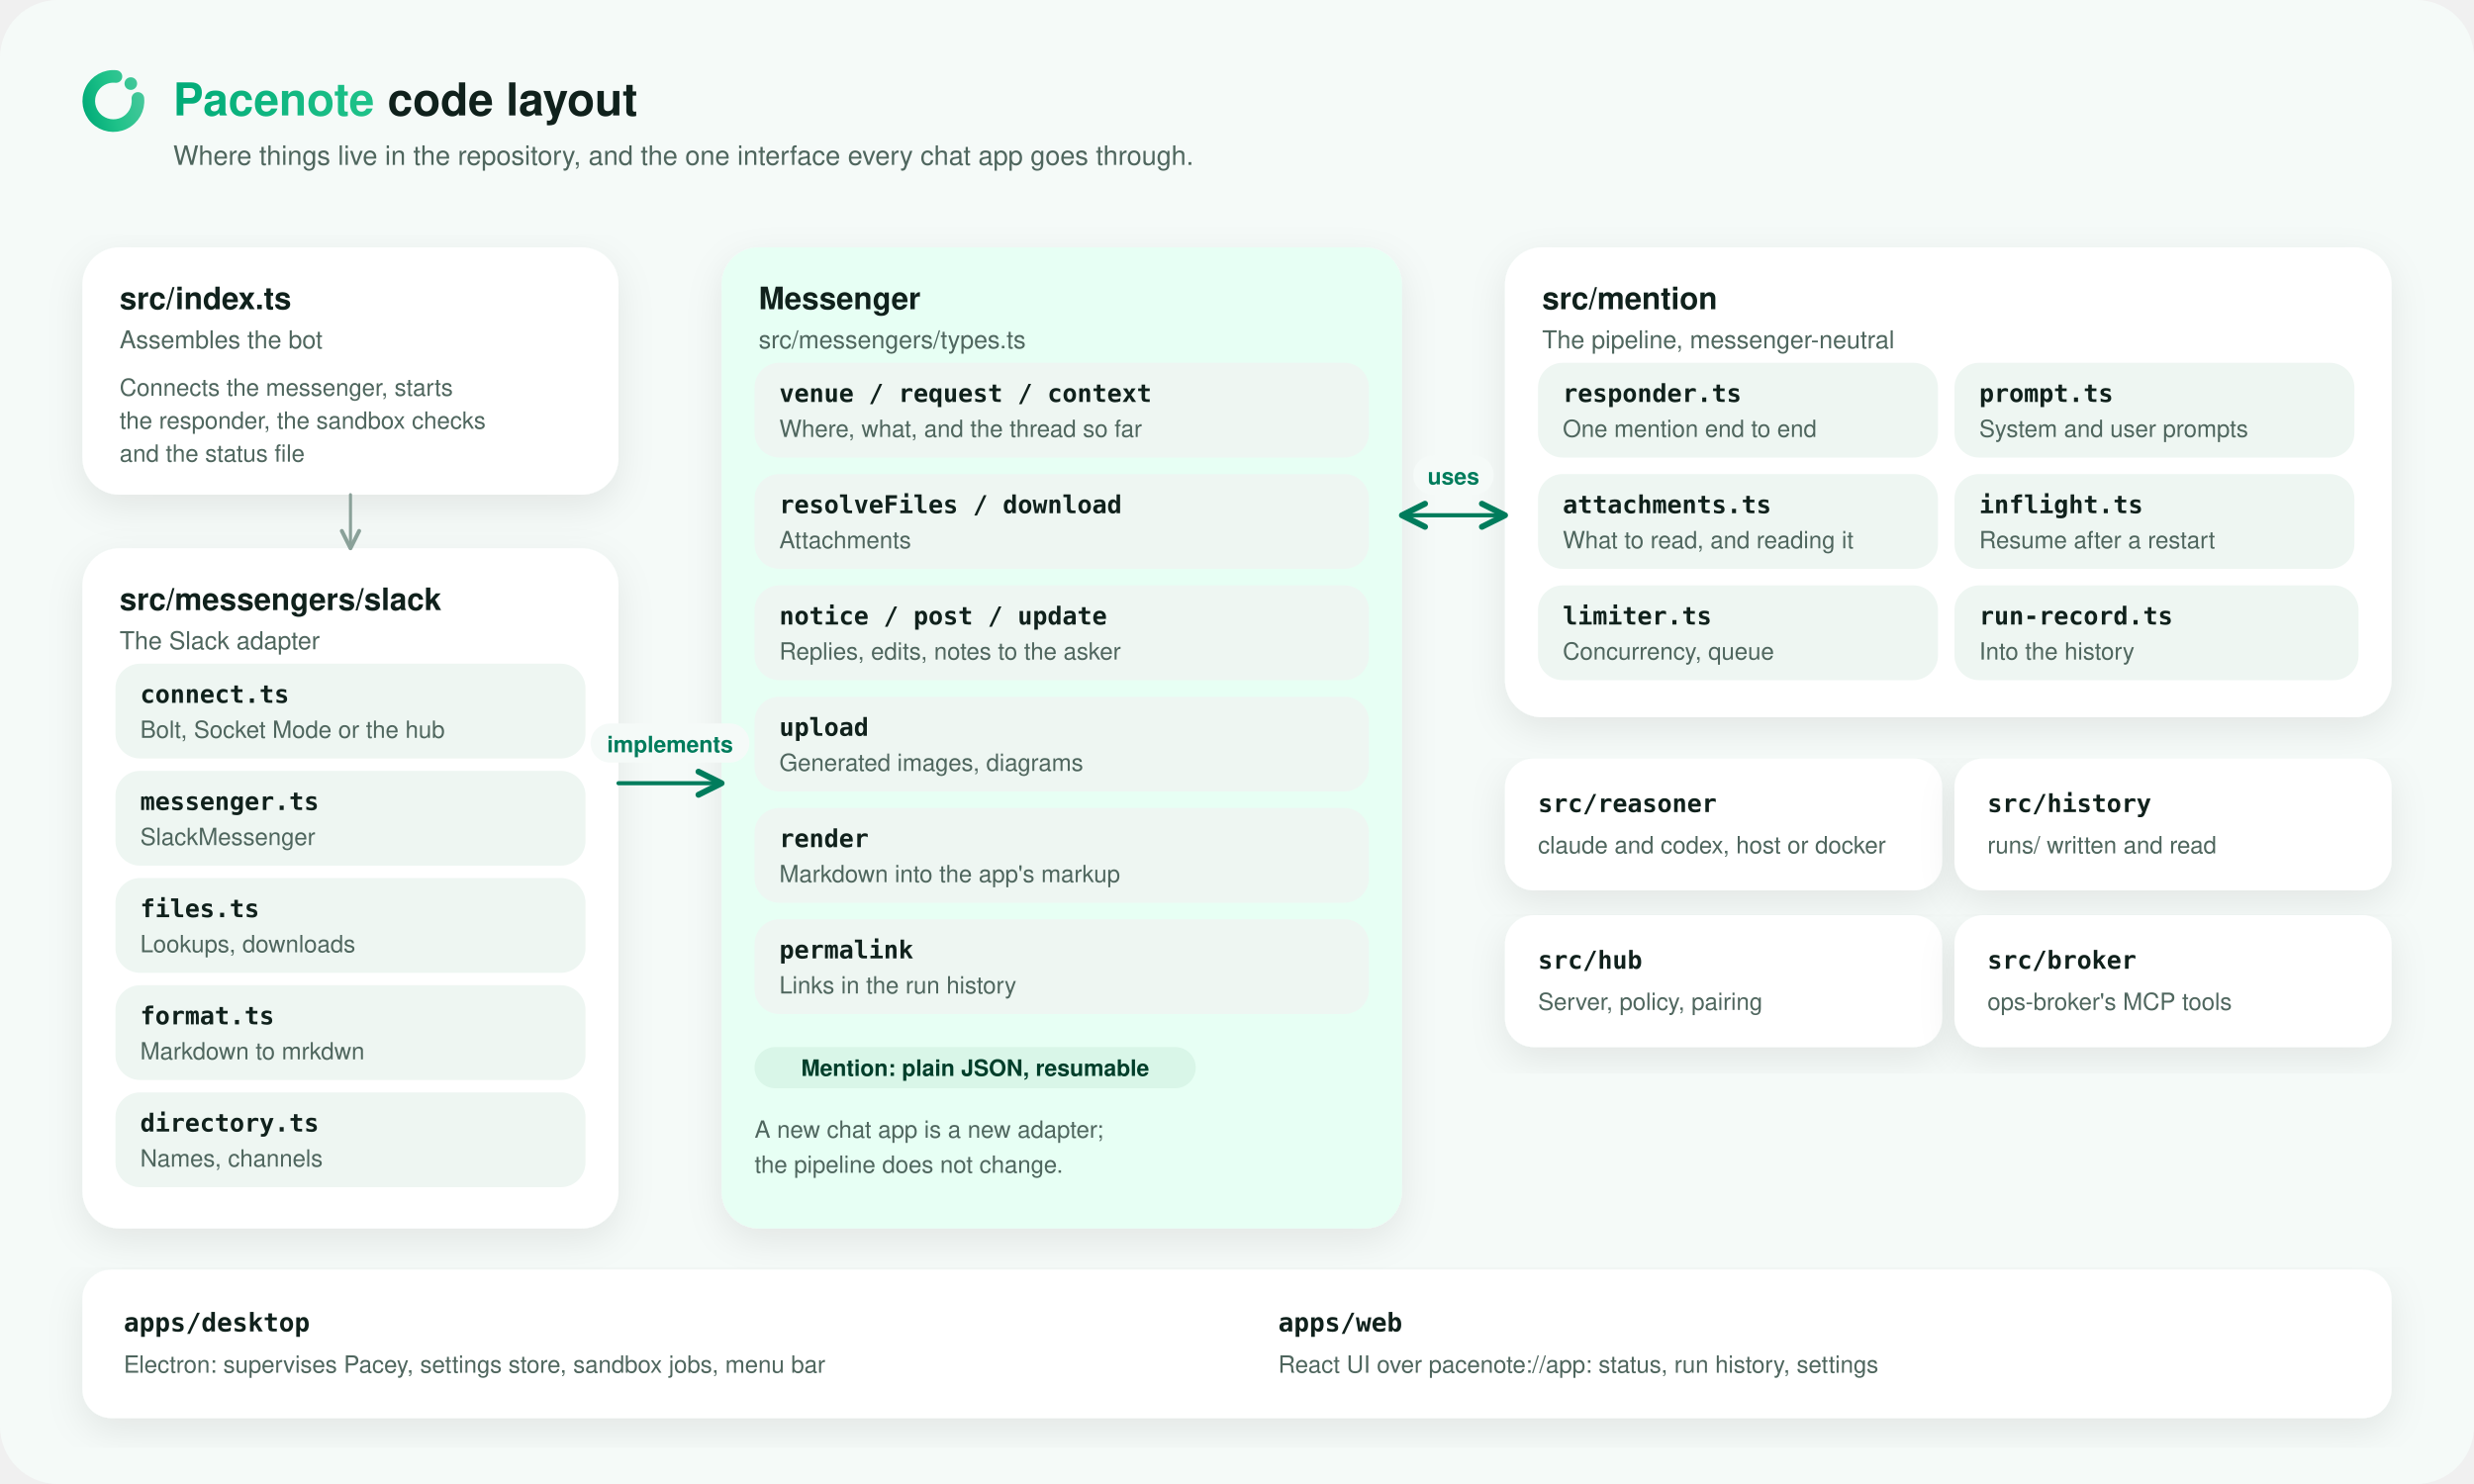
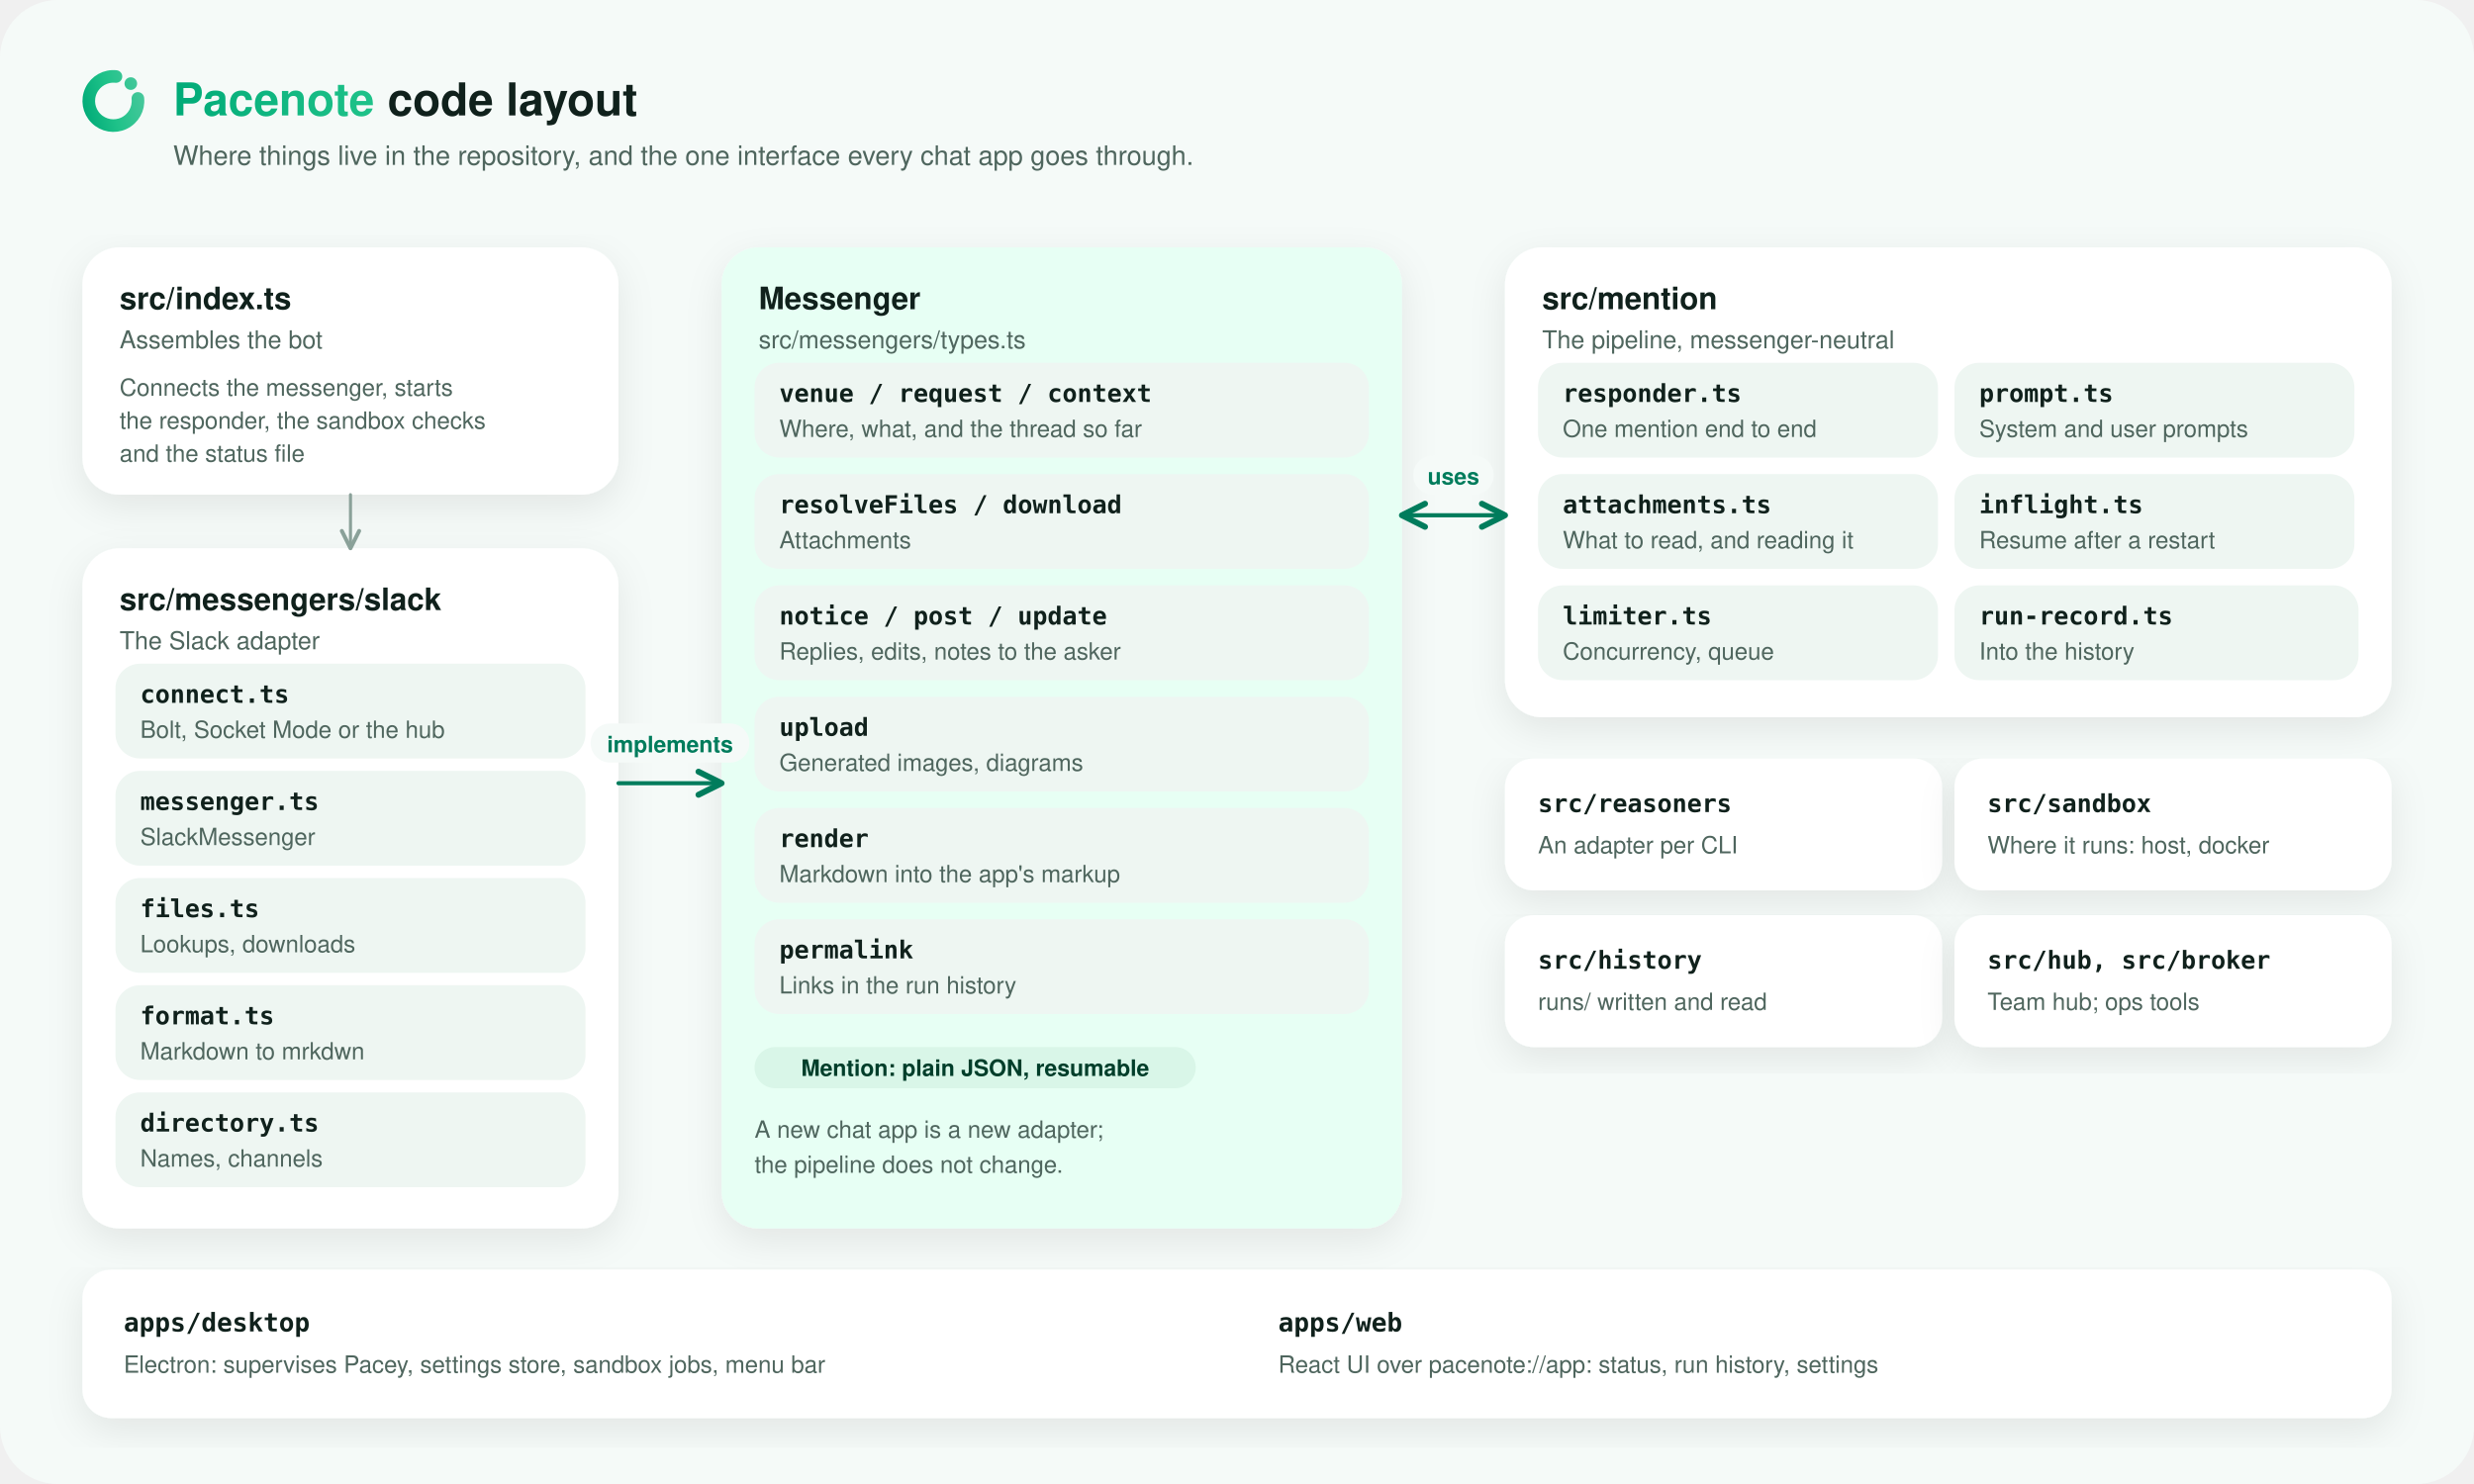
<svg xmlns="http://www.w3.org/2000/svg" width="1200" height="720" viewBox="0 0 1200 720" role="img" aria-label="Pacenote code layout">
  <defs>
    <linearGradient id="mark" x1="0" y1="1" x2="1" y2="0">
      <stop offset="0" stop-color="#01ab78" />
      <stop offset="0.46" stop-color="#1fc289" />
      <stop offset="1" stop-color="#48c89c" />
    </linearGradient>
    <linearGradient id="mark-big" gradientUnits="userSpaceOnUse" x1="54" y1="314" x2="458" y2="198">
      <stop offset="0" stop-color="#01ab78" />
      <stop offset="0.46" stop-color="#1fc289" />
      <stop offset="1" stop-color="#48c89c" />
    </linearGradient>
    <linearGradient id="wordmark" x1="0" y1="0" x2="1" y2="0">
      <stop offset="0" stop-color="#01ab78" />
      <stop offset="1" stop-color="#1fc289" />
    </linearGradient>
    <filter id="shadow" x="-10%" y="-10%" width="120%" height="130%">
      <feDropShadow dx="0" dy="6" stdDeviation="9" flood-color="#0f2a20" flood-opacity="0.08" />
    </filter>
    <marker id="arrow" viewBox="0 0 10 10" refX="8.5" refY="5" markerWidth="8" markerHeight="8" orient="auto-start-reverse">
      <path d="M1.5 1.5L8.5 5L1.5 8.5" fill="none" stroke="#8aa199" stroke-width="1.6" stroke-linecap="round" stroke-linejoin="round" />
    </marker>
    <marker id="arrow-main" viewBox="0 0 10 10" refX="8.5" refY="5" markerWidth="8" markerHeight="8" orient="auto-start-reverse">
      <path d="M1.5 1.5L8.5 5L1.5 8.5" fill="none" stroke="#007c5c" stroke-width="1.8" stroke-linecap="round" stroke-linejoin="round" />
    </marker>
  </defs>
  <rect width="1200" height="720" rx="28" fill="#f5faf8" />
  <g transform="translate(36.35922 30.35922) scale(0.07281553)">
    <path d="M273.1 92.9A164 164 0 1 0 419.1 238.9" fill="none" stroke="url(#mark-big)" stroke-width="84" stroke-linecap="round" />
    <circle cx="372" cy="140" r="42" fill="url(#mark-big)" />
  </g>
  <text x="84" y="56" font-family="-apple-system, BlinkMacSystemFont, 'Segoe UI', Pretendard, 'Noto Sans KR', Helvetica, Arial, sans-serif" font-size="22" font-weight="700" fill="url(#wordmark)" text-anchor="start">Pacenote</text>
  <text x="188" y="56" font-family="-apple-system, BlinkMacSystemFont, 'Segoe UI', Pretendard, 'Noto Sans KR', Helvetica, Arial, sans-serif" font-size="22" font-weight="600" fill="#10211c" text-anchor="start">code layout</text>
  <text x="84" y="80" font-family="-apple-system, BlinkMacSystemFont, 'Segoe UI', Pretendard, 'Noto Sans KR', Helvetica, Arial, sans-serif" font-size="13" font-weight="400" fill="#4f665e" text-anchor="start">Where things live in the repository, and the one interface every chat app goes through.</text>
  <rect x="40" y="120" width="260" height="120" rx="18" fill="#ffffff" filter="url(#shadow)" />
  <text x="58" y="150" font-family="-apple-system, BlinkMacSystemFont, 'Segoe UI', Pretendard, 'Noto Sans KR', Helvetica, Arial, sans-serif" font-size="15" font-weight="600" fill="#10211c" text-anchor="start">src/index.ts</text>
  <text x="58" y="169" font-family="-apple-system, BlinkMacSystemFont, 'Segoe UI', Pretendard, 'Noto Sans KR', Helvetica, Arial, sans-serif" font-size="12" font-weight="400" fill="#4f665e" text-anchor="start">Assembles the bot</text>
  <text x="58" y="192" font-family="-apple-system, BlinkMacSystemFont, 'Segoe UI', Pretendard, 'Noto Sans KR', Helvetica, Arial, sans-serif" font-size="11.5" font-weight="400" fill="#4f665e" text-anchor="start">Connects the messenger, starts</text>
  <text x="58" y="208" font-family="-apple-system, BlinkMacSystemFont, 'Segoe UI', Pretendard, 'Noto Sans KR', Helvetica, Arial, sans-serif" font-size="11.5" font-weight="400" fill="#4f665e" text-anchor="start">the responder, the sandbox checks</text>
  <text x="58" y="224" font-family="-apple-system, BlinkMacSystemFont, 'Segoe UI', Pretendard, 'Noto Sans KR', Helvetica, Arial, sans-serif" font-size="11.5" font-weight="400" fill="#4f665e" text-anchor="start">and the status file</text>
  <rect x="40" y="266" width="260" height="330" rx="18" fill="#ffffff" filter="url(#shadow)" />
  <text x="58" y="296" font-family="-apple-system, BlinkMacSystemFont, 'Segoe UI', Pretendard, 'Noto Sans KR', Helvetica, Arial, sans-serif" font-size="15" font-weight="600" fill="#10211c" text-anchor="start">src/messengers/slack</text>
  <text x="58" y="315" font-family="-apple-system, BlinkMacSystemFont, 'Segoe UI', Pretendard, 'Noto Sans KR', Helvetica, Arial, sans-serif" font-size="12" font-weight="400" fill="#4f665e" text-anchor="start">The Slack adapter</text>
  <rect x="56" y="322" width="228" height="46" rx="12" fill="#eef6f2" />
  <text x="68" y="341" font-family="ui-monospace, 'SF Mono', 'JetBrains Mono', Menlo, Consolas, monospace" font-size="12" font-weight="600" fill="#10211c" text-anchor="start">connect.ts</text>
  <text x="68" y="358" font-family="-apple-system, BlinkMacSystemFont, 'Segoe UI', Pretendard, 'Noto Sans KR', Helvetica, Arial, sans-serif" font-size="11.5" font-weight="400" fill="#4f665e" text-anchor="start">Bolt, Socket Mode or the hub</text>
  <rect x="56" y="374" width="228" height="46" rx="12" fill="#eef6f2" />
  <text x="68" y="393" font-family="ui-monospace, 'SF Mono', 'JetBrains Mono', Menlo, Consolas, monospace" font-size="12" font-weight="600" fill="#10211c" text-anchor="start">messenger.ts</text>
  <text x="68" y="410" font-family="-apple-system, BlinkMacSystemFont, 'Segoe UI', Pretendard, 'Noto Sans KR', Helvetica, Arial, sans-serif" font-size="11.5" font-weight="400" fill="#4f665e" text-anchor="start">SlackMessenger</text>
  <rect x="56" y="426" width="228" height="46" rx="12" fill="#eef6f2" />
  <text x="68" y="445" font-family="ui-monospace, 'SF Mono', 'JetBrains Mono', Menlo, Consolas, monospace" font-size="12" font-weight="600" fill="#10211c" text-anchor="start">files.ts</text>
  <text x="68" y="462" font-family="-apple-system, BlinkMacSystemFont, 'Segoe UI', Pretendard, 'Noto Sans KR', Helvetica, Arial, sans-serif" font-size="11.5" font-weight="400" fill="#4f665e" text-anchor="start">Lookups, downloads</text>
  <rect x="56" y="478" width="228" height="46" rx="12" fill="#eef6f2" />
  <text x="68" y="497" font-family="ui-monospace, 'SF Mono', 'JetBrains Mono', Menlo, Consolas, monospace" font-size="12" font-weight="600" fill="#10211c" text-anchor="start">format.ts</text>
  <text x="68" y="514" font-family="-apple-system, BlinkMacSystemFont, 'Segoe UI', Pretendard, 'Noto Sans KR', Helvetica, Arial, sans-serif" font-size="11.5" font-weight="400" fill="#4f665e" text-anchor="start">Markdown to mrkdwn</text>
  <rect x="56" y="530" width="228" height="46" rx="12" fill="#eef6f2" />
  <text x="68" y="549" font-family="ui-monospace, 'SF Mono', 'JetBrains Mono', Menlo, Consolas, monospace" font-size="12" font-weight="600" fill="#10211c" text-anchor="start">directory.ts</text>
  <text x="68" y="566" font-family="-apple-system, BlinkMacSystemFont, 'Segoe UI', Pretendard, 'Noto Sans KR', Helvetica, Arial, sans-serif" font-size="11.5" font-weight="400" fill="#4f665e" text-anchor="start">Names, channels</text>
  <rect x="350" y="120" width="330" height="476" rx="18" fill="#e7fff4" filter="url(#shadow)" />
  <text x="368" y="150" font-family="-apple-system, BlinkMacSystemFont, 'Segoe UI', Pretendard, 'Noto Sans KR', Helvetica, Arial, sans-serif" font-size="15" font-weight="600" fill="#10211c" text-anchor="start">Messenger</text>
  <text x="368" y="169" font-family="-apple-system, BlinkMacSystemFont, 'Segoe UI', Pretendard, 'Noto Sans KR', Helvetica, Arial, sans-serif" font-size="12" font-weight="400" fill="#4f665e" text-anchor="start">src/messengers/types.ts</text>
  <rect x="366" y="176" width="298" height="46" rx="12" fill="#eef6f2" />
  <text x="378" y="195" font-family="ui-monospace, 'SF Mono', 'JetBrains Mono', Menlo, Consolas, monospace" font-size="12" font-weight="600" fill="#10211c" text-anchor="start">venue / request / context</text>
  <text x="378" y="212" font-family="-apple-system, BlinkMacSystemFont, 'Segoe UI', Pretendard, 'Noto Sans KR', Helvetica, Arial, sans-serif" font-size="11.5" font-weight="400" fill="#4f665e" text-anchor="start">Where, what, and the thread so far</text>
  <rect x="366" y="230" width="298" height="46" rx="12" fill="#eef6f2" />
  <text x="378" y="249" font-family="ui-monospace, 'SF Mono', 'JetBrains Mono', Menlo, Consolas, monospace" font-size="12" font-weight="600" fill="#10211c" text-anchor="start">resolveFiles / download</text>
  <text x="378" y="266" font-family="-apple-system, BlinkMacSystemFont, 'Segoe UI', Pretendard, 'Noto Sans KR', Helvetica, Arial, sans-serif" font-size="11.5" font-weight="400" fill="#4f665e" text-anchor="start">Attachments</text>
  <rect x="366" y="284" width="298" height="46" rx="12" fill="#eef6f2" />
  <text x="378" y="303" font-family="ui-monospace, 'SF Mono', 'JetBrains Mono', Menlo, Consolas, monospace" font-size="12" font-weight="600" fill="#10211c" text-anchor="start">notice / post / update</text>
  <text x="378" y="320" font-family="-apple-system, BlinkMacSystemFont, 'Segoe UI', Pretendard, 'Noto Sans KR', Helvetica, Arial, sans-serif" font-size="11.5" font-weight="400" fill="#4f665e" text-anchor="start">Replies, edits, notes to the asker</text>
  <rect x="366" y="338" width="298" height="46" rx="12" fill="#eef6f2" />
  <text x="378" y="357" font-family="ui-monospace, 'SF Mono', 'JetBrains Mono', Menlo, Consolas, monospace" font-size="12" font-weight="600" fill="#10211c" text-anchor="start">upload</text>
  <text x="378" y="374" font-family="-apple-system, BlinkMacSystemFont, 'Segoe UI', Pretendard, 'Noto Sans KR', Helvetica, Arial, sans-serif" font-size="11.5" font-weight="400" fill="#4f665e" text-anchor="start">Generated images, diagrams</text>
  <rect x="366" y="392" width="298" height="46" rx="12" fill="#eef6f2" />
  <text x="378" y="411" font-family="ui-monospace, 'SF Mono', 'JetBrains Mono', Menlo, Consolas, monospace" font-size="12" font-weight="600" fill="#10211c" text-anchor="start">render</text>
  <text x="378" y="428" font-family="-apple-system, BlinkMacSystemFont, 'Segoe UI', Pretendard, 'Noto Sans KR', Helvetica, Arial, sans-serif" font-size="11.5" font-weight="400" fill="#4f665e" text-anchor="start">Markdown into the app's markup</text>
  <rect x="366" y="446" width="298" height="46" rx="12" fill="#eef6f2" />
  <text x="378" y="465" font-family="ui-monospace, 'SF Mono', 'JetBrains Mono', Menlo, Consolas, monospace" font-size="12" font-weight="600" fill="#10211c" text-anchor="start">permalink</text>
  <text x="378" y="482" font-family="-apple-system, BlinkMacSystemFont, 'Segoe UI', Pretendard, 'Noto Sans KR', Helvetica, Arial, sans-serif" font-size="11.5" font-weight="400" fill="#4f665e" text-anchor="start">Links in the run history</text>
  <rect x="366" y="508" width="214" height="20" rx="10" fill="#d9f6e8" fill-opacity="1" />
  <text x="473" y="522" font-family="-apple-system, BlinkMacSystemFont, 'Segoe UI', Pretendard, 'Noto Sans KR', Helvetica, Arial, sans-serif" font-size="11" font-weight="600" fill="#003e2a" text-anchor="middle">Mention: plain JSON, resumable</text>
  <text x="366" y="552" font-family="-apple-system, BlinkMacSystemFont, 'Segoe UI', Pretendard, 'Noto Sans KR', Helvetica, Arial, sans-serif" font-size="11.5" font-weight="400" fill="#4f665e" text-anchor="start">A new chat app is a new adapter;</text>
  <text x="366" y="569" font-family="-apple-system, BlinkMacSystemFont, 'Segoe UI', Pretendard, 'Noto Sans KR', Helvetica, Arial, sans-serif" font-size="11.5" font-weight="400" fill="#4f665e" text-anchor="start">the pipeline does not change.</text>
  <rect x="730" y="120" width="430" height="228" rx="18" fill="#ffffff" filter="url(#shadow)" />
  <text x="748" y="150" font-family="-apple-system, BlinkMacSystemFont, 'Segoe UI', Pretendard, 'Noto Sans KR', Helvetica, Arial, sans-serif" font-size="15" font-weight="600" fill="#10211c" text-anchor="start">src/mention</text>
  <text x="748" y="169" font-family="-apple-system, BlinkMacSystemFont, 'Segoe UI', Pretendard, 'Noto Sans KR', Helvetica, Arial, sans-serif" font-size="12" font-weight="400" fill="#4f665e" text-anchor="start">The pipeline, messenger-neutral</text>
  <rect x="746" y="176" width="194" height="46" rx="12" fill="#eef6f2" />
  <text x="758" y="195" font-family="ui-monospace, 'SF Mono', 'JetBrains Mono', Menlo, Consolas, monospace" font-size="12" font-weight="600" fill="#10211c" text-anchor="start">responder.ts</text>
  <text x="758" y="212" font-family="-apple-system, BlinkMacSystemFont, 'Segoe UI', Pretendard, 'Noto Sans KR', Helvetica, Arial, sans-serif" font-size="11.5" font-weight="400" fill="#4f665e" text-anchor="start">One mention end to end</text>
  <rect x="948" y="176" width="194" height="46" rx="12" fill="#eef6f2" />
  <text x="960" y="195" font-family="ui-monospace, 'SF Mono', 'JetBrains Mono', Menlo, Consolas, monospace" font-size="12" font-weight="600" fill="#10211c" text-anchor="start">prompt.ts</text>
  <text x="960" y="212" font-family="-apple-system, BlinkMacSystemFont, 'Segoe UI', Pretendard, 'Noto Sans KR', Helvetica, Arial, sans-serif" font-size="11.5" font-weight="400" fill="#4f665e" text-anchor="start">System and user prompts</text>
  <rect x="746" y="230" width="194" height="46" rx="12" fill="#eef6f2" />
  <text x="758" y="249" font-family="ui-monospace, 'SF Mono', 'JetBrains Mono', Menlo, Consolas, monospace" font-size="12" font-weight="600" fill="#10211c" text-anchor="start">attachments.ts</text>
  <text x="758" y="266" font-family="-apple-system, BlinkMacSystemFont, 'Segoe UI', Pretendard, 'Noto Sans KR', Helvetica, Arial, sans-serif" font-size="11.5" font-weight="400" fill="#4f665e" text-anchor="start">What to read, and reading it</text>
  <rect x="948" y="230" width="194" height="46" rx="12" fill="#eef6f2" />
  <text x="960" y="249" font-family="ui-monospace, 'SF Mono', 'JetBrains Mono', Menlo, Consolas, monospace" font-size="12" font-weight="600" fill="#10211c" text-anchor="start">inflight.ts</text>
  <text x="960" y="266" font-family="-apple-system, BlinkMacSystemFont, 'Segoe UI', Pretendard, 'Noto Sans KR', Helvetica, Arial, sans-serif" font-size="11.5" font-weight="400" fill="#4f665e" text-anchor="start">Resume after a restart</text>
  <rect x="746" y="284" width="194" height="46" rx="12" fill="#eef6f2" />
  <text x="758" y="303" font-family="ui-monospace, 'SF Mono', 'JetBrains Mono', Menlo, Consolas, monospace" font-size="12" font-weight="600" fill="#10211c" text-anchor="start">limiter.ts</text>
  <text x="758" y="320" font-family="-apple-system, BlinkMacSystemFont, 'Segoe UI', Pretendard, 'Noto Sans KR', Helvetica, Arial, sans-serif" font-size="11.5" font-weight="400" fill="#4f665e" text-anchor="start">Concurrency, queue</text>
  <rect x="948" y="284" width="196" height="46" rx="12" fill="#eef6f2" />
  <text x="960" y="303" font-family="ui-monospace, 'SF Mono', 'JetBrains Mono', Menlo, Consolas, monospace" font-size="12" font-weight="600" fill="#10211c" text-anchor="start">run-record.ts</text>
  <text x="960" y="320" font-family="-apple-system, BlinkMacSystemFont, 'Segoe UI', Pretendard, 'Noto Sans KR', Helvetica, Arial, sans-serif" font-size="11.5" font-weight="400" fill="#4f665e" text-anchor="start">Into the history</text>
  <rect x="730" y="368" width="212" height="64" rx="14" fill="#ffffff" filter="url(#shadow)" />
-   <text x="746" y="394" font-family="ui-monospace, 'SF Mono', 'JetBrains Mono', Menlo, Consolas, monospace" font-size="12" font-weight="600" fill="#10211c" text-anchor="start">src/reasoner</text>
-   <text x="746" y="414" font-family="-apple-system, BlinkMacSystemFont, 'Segoe UI', Pretendard, 'Noto Sans KR', Helvetica, Arial, sans-serif" font-size="11.5" font-weight="400" fill="#4f665e" text-anchor="start">claude and codex, host or docker</text>
+   <text x="746" y="394" font-family="ui-monospace, 'SF Mono', 'JetBrains Mono', Menlo, Consolas, monospace" font-size="12" font-weight="600" fill="#10211c" text-anchor="start">src/reasoners</text>
+   <text x="746" y="414" font-family="-apple-system, BlinkMacSystemFont, 'Segoe UI', Pretendard, 'Noto Sans KR', Helvetica, Arial, sans-serif" font-size="11.5" font-weight="400" fill="#4f665e" text-anchor="start">An adapter per CLI</text>
  <rect x="948" y="368" width="212" height="64" rx="14" fill="#ffffff" filter="url(#shadow)" />
-   <text x="964" y="394" font-family="ui-monospace, 'SF Mono', 'JetBrains Mono', Menlo, Consolas, monospace" font-size="12" font-weight="600" fill="#10211c" text-anchor="start">src/history</text>
-   <text x="964" y="414" font-family="-apple-system, BlinkMacSystemFont, 'Segoe UI', Pretendard, 'Noto Sans KR', Helvetica, Arial, sans-serif" font-size="11.5" font-weight="400" fill="#4f665e" text-anchor="start">runs/ written and read</text>
+   <text x="964" y="394" font-family="ui-monospace, 'SF Mono', 'JetBrains Mono', Menlo, Consolas, monospace" font-size="12" font-weight="600" fill="#10211c" text-anchor="start">src/sandbox</text>
+   <text x="964" y="414" font-family="-apple-system, BlinkMacSystemFont, 'Segoe UI', Pretendard, 'Noto Sans KR', Helvetica, Arial, sans-serif" font-size="11.5" font-weight="400" fill="#4f665e" text-anchor="start">Where it runs: host, docker</text>
  <rect x="730" y="444" width="212" height="64" rx="14" fill="#ffffff" filter="url(#shadow)" />
-   <text x="746" y="470" font-family="ui-monospace, 'SF Mono', 'JetBrains Mono', Menlo, Consolas, monospace" font-size="12" font-weight="600" fill="#10211c" text-anchor="start">src/hub</text>
-   <text x="746" y="490" font-family="-apple-system, BlinkMacSystemFont, 'Segoe UI', Pretendard, 'Noto Sans KR', Helvetica, Arial, sans-serif" font-size="11.5" font-weight="400" fill="#4f665e" text-anchor="start">Server, policy, pairing</text>
+   <text x="746" y="470" font-family="ui-monospace, 'SF Mono', 'JetBrains Mono', Menlo, Consolas, monospace" font-size="12" font-weight="600" fill="#10211c" text-anchor="start">src/history</text>
+   <text x="746" y="490" font-family="-apple-system, BlinkMacSystemFont, 'Segoe UI', Pretendard, 'Noto Sans KR', Helvetica, Arial, sans-serif" font-size="11.5" font-weight="400" fill="#4f665e" text-anchor="start">runs/ written and read</text>
  <rect x="948" y="444" width="212" height="64" rx="14" fill="#ffffff" filter="url(#shadow)" />
-   <text x="964" y="470" font-family="ui-monospace, 'SF Mono', 'JetBrains Mono', Menlo, Consolas, monospace" font-size="12" font-weight="600" fill="#10211c" text-anchor="start">src/broker</text>
-   <text x="964" y="490" font-family="-apple-system, BlinkMacSystemFont, 'Segoe UI', Pretendard, 'Noto Sans KR', Helvetica, Arial, sans-serif" font-size="11.5" font-weight="400" fill="#4f665e" text-anchor="start">ops-broker's MCP tools</text>
+   <text x="964" y="470" font-family="ui-monospace, 'SF Mono', 'JetBrains Mono', Menlo, Consolas, monospace" font-size="12" font-weight="600" fill="#10211c" text-anchor="start">src/hub, src/broker</text>
+   <text x="964" y="490" font-family="-apple-system, BlinkMacSystemFont, 'Segoe UI', Pretendard, 'Noto Sans KR', Helvetica, Arial, sans-serif" font-size="11.5" font-weight="400" fill="#4f665e" text-anchor="start">Team hub; ops tools</text>
  <path d="M300 380 L350 380" fill="none" stroke="#007c5c" stroke-width="2" stroke-linecap="round" stroke-linejoin="round" marker-end="url(#arrow-main)" />
  <rect x="286.5" y="351" width="77" height="19" rx="9.5" fill="#f5faf8" />
  <text x="325" y="365" font-family="-apple-system, BlinkMacSystemFont, 'Segoe UI', Pretendard, 'Noto Sans KR', Helvetica, Arial, sans-serif" font-size="11" font-weight="600" fill="#007c5c" text-anchor="middle">implements</text>
  <path d="M680 250 L730 250" fill="none" stroke="#007c5c" stroke-width="2" stroke-linecap="round" stroke-linejoin="round" marker-end="url(#arrow-main)" marker-start="url(#arrow-main)" />
  <rect x="685.5" y="221" width="39" height="19" rx="9.5" fill="#f5faf8" />
  <text x="705" y="235" font-family="-apple-system, BlinkMacSystemFont, 'Segoe UI', Pretendard, 'Noto Sans KR', Helvetica, Arial, sans-serif" font-size="11" font-weight="600" fill="#007c5c" text-anchor="middle">uses</text>
  <path d="M170 240 L170 266" fill="none" stroke="#8aa199" stroke-width="1.5" stroke-linecap="round" stroke-linejoin="round" marker-end="url(#arrow)" />
  <rect x="40" y="616" width="1120" height="72" rx="14" fill="#ffffff" filter="url(#shadow)" />
  <text x="60" y="646" font-family="ui-monospace, 'SF Mono', 'JetBrains Mono', Menlo, Consolas, monospace" font-size="12.5" font-weight="600" fill="#10211c" text-anchor="start">apps/desktop</text>
  <text x="60" y="666" font-family="-apple-system, BlinkMacSystemFont, 'Segoe UI', Pretendard, 'Noto Sans KR', Helvetica, Arial, sans-serif" font-size="11.5" font-weight="400" fill="#4f665e" text-anchor="start">Electron: supervises Pacey, settings store, sandbox jobs, menu bar</text>
  <text x="620" y="646" font-family="ui-monospace, 'SF Mono', 'JetBrains Mono', Menlo, Consolas, monospace" font-size="12.5" font-weight="600" fill="#10211c" text-anchor="start">apps/web</text>
  <text x="620" y="666" font-family="-apple-system, BlinkMacSystemFont, 'Segoe UI', Pretendard, 'Noto Sans KR', Helvetica, Arial, sans-serif" font-size="11.5" font-weight="400" fill="#4f665e" text-anchor="start">React UI over pacenote://app: status, run history, settings</text>
</svg>
